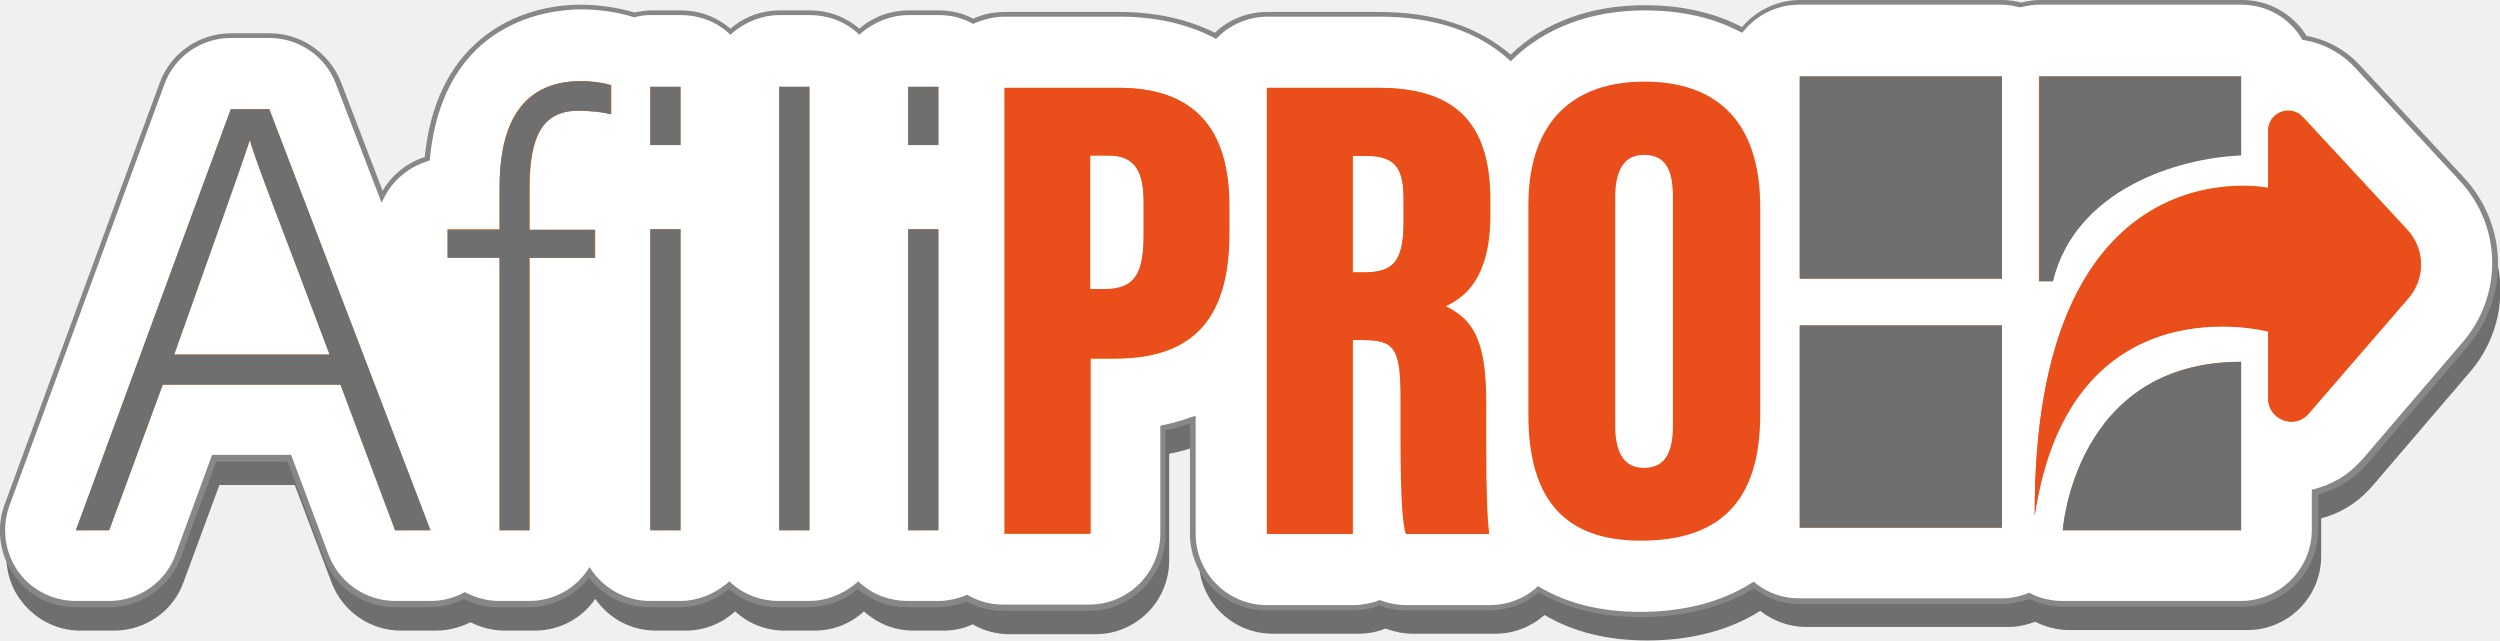
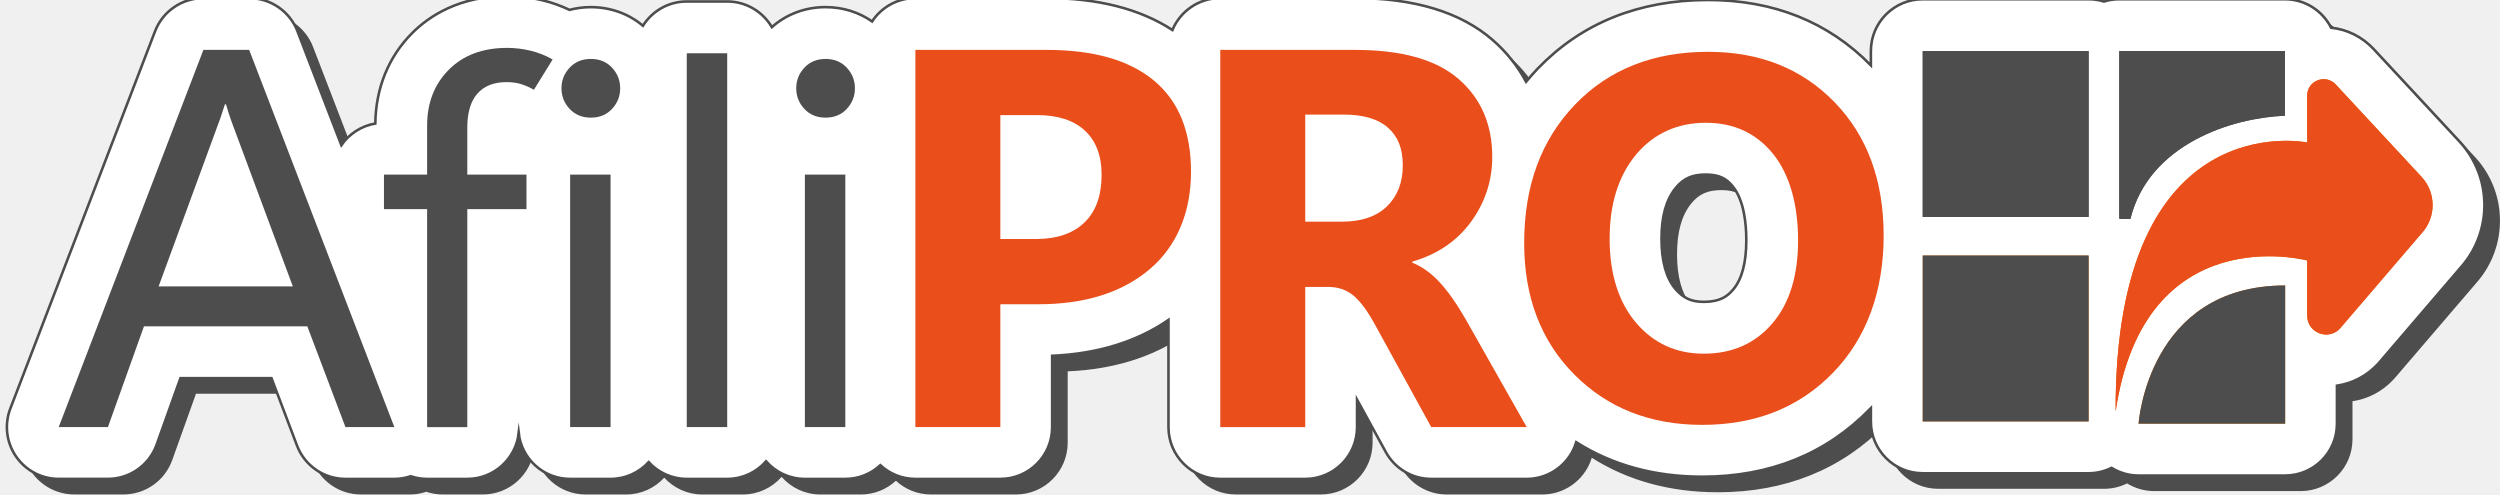
- <svg xmlns="http://www.w3.org/2000/svg" version="1.1" id="Camada_1" x="0px" y="0px" viewBox="0 0 480.9 123.2" style="enable-background:new 0 0 480.9 123.2;" xml:space="preserve">
-   <style type="text/css">
- 	.st0{fill:#706F6F;}
- 	.st1{fill:#FFFFFF;}
- 	.st2{fill:#878787;}
- 	.st3{fill:#ED6D05;}
- 	.st4{fill:#E94E1B;}
- </style>
-   <path class="st0" d="M474.5,39.5l-20.1-21.7c-2.7-2.9-6.3-4.8-10.2-5.5c-2.5-4.1-7-6.9-12.1-6.9h-38.9c-1.2,0-2.4,0.2-3.6,0.5  c-1.1-0.3-2.4-0.5-3.6-0.5h-38.9c-4.5,0-8.5,2.1-11.1,5.3c-5.3-2.8-11.6-4.3-18.8-4.3c-10.7,0-19.6,3.5-25.9,9.7  c-6-5.5-14.6-8.4-25.4-8.4h-21.4c-3.9,0-7.4,1.6-10,4.1c-5.2-2.7-11.4-4.1-18.5-4.1h-22c-2.2,0-4.3,0.5-6.1,1.4  c-2-1-4.2-1.6-6.6-1.6h-5.8c-3.7,0-7,1.4-9.5,3.7c-2.5-2.3-5.8-3.7-9.5-3.7h-5.8c-3.7,0-7,1.4-9.5,3.7c-2.5-2.3-5.8-3.7-9.5-3.7  h-5.8c-1.1,0-2.2,0.1-3.2,0.4c-3.4-1.1-7.6-1.5-10.1-1.5c-13.4,0-27.6,7.8-29.7,29.2c-3.8,1.1-6.9,3.8-8.7,7.3l-8.4-21.9  c-2.1-5.5-7.4-9.1-13.2-9.1h-7.4c-5.9,0-11.3,3.7-13.3,9.3l-29.8,81c-1.6,4.3-1,9.2,1.7,13c2.7,3.8,7,6.1,11.6,6.1H22  c5.9,0,11.3-3.7,13.3-9.3l6.9-18.7h14.5l7.1,18.8c2.1,5.5,7.4,9.2,13.3,9.2h6.8c2.3,0,4.6-0.6,6.6-1.6c2,1,4.2,1.6,6.6,1.6h5.8  c4.8,0,9.1-2.4,11.6-6.1c2.6,3.7,6.8,6.1,11.6,6.1h5.8c3.7,0,7-1.4,9.5-3.7c2.5,2.3,5.8,3.7,9.5,3.7h5.8c3.7,0,7-1.4,9.5-3.7  c2.5,2.3,5.8,3.7,9.5,3.7h5.8c2,0,3.9-0.4,5.6-1.2c2.1,1.2,4.5,1.9,7.1,1.9h16.5c7.8,0,14.2-6.3,14.2-14.2V87.3  c2-0.4,3.9-0.9,5.7-1.6v22c0,7.8,6.3,14.2,14.2,14.2h16.5c1.8,0,3.6-0.3,5.2-1c1.6,0.6,3.4,1,5.2,1h16c3.5,0,6.8-1.3,9.4-3.6  c5.4,3.2,12,4.9,19.7,4.9c8.6,0,16-2,21.8-5.7c2.4,1.9,5.5,3.1,8.8,3.1h38.9c1.9,0,3.6-0.4,5.2-1c2,1,4.2,1.6,6.5,1.6h34.3  c7.8,0,14.2-6.3,14.2-14.2v-7.3c3.5-0.9,6.7-2.8,9.2-5.5c0.1-0.1,0.2-0.2,0.3-0.3l19-22.2C483.1,62.4,483,48.7,474.5,39.5z" />
+ <svg xmlns="http://www.w3.org/2000/svg" id="Layer_1" version="1.1" viewBox="0 0 965 191">
+   <defs>
+     <style>
+       .st0 {
+         fill: #e94e1b;
+       }
+ 
+       .st1 {
+         fill: #4d4d4d;
+       }
+ 
+       .st2 {
+         fill: #ed6d05;
+       }
+ 
+       .st3 {
+         fill: #fff;
+         stroke: #4d4d4d;
+         stroke-miterlimit: 10;
+       }
+     </style>
+   </defs>
+   <path class="st1" d="M964.84,81.85c-.71-7.88-4.07-15.42-9.47-21.23l-33.18-35.72c-4.39-4.69-10.13-7.54-16.38-8.21-3.3-6.51-10.04-10.99-17.84-10.99h-63.95c-2.06,0-4.04.31-5.91.89-1.87-.58-3.85-.89-5.91-.89h-64.04c-11.05,0-20,8.95-20,20v5.52c-16.39-16.73-37.53-25.22-62.87-25.22-26.72,0-48.85,8.92-65.78,26.53-1.56,1.63-3.03,3.31-4.45,5.03-3.22-6.02-7.51-11.44-12.87-16.11-12.34-10.74-30.23-16.19-53.19-16.19h-51.98c-8.32,0-15.45,5.09-18.47,12.32-12.55-8.17-28.84-12.32-48.56-12.32h-50.66c-6.99,0-13.13,3.59-16.7,9.01-5.15-3.59-11.34-5.52-17.96-5.52-7.85,0-15.11,2.72-20.73,7.72-3.47-5.92-9.89-9.9-17.24-9.9h-15.61c-7.13,0-13.38,3.75-16.92,9.37-5.53-4.65-12.54-7.18-20.11-7.18-2.84,0-5.6.36-8.23,1.05-3.29-1.57-6.76-2.81-10.34-3.68-4.54-1.1-9.15-1.65-13.69-1.65-18.6,0-30.24,7.79-36.74,14.32-9.11,9.16-14.01,21.21-14.19,34.88-5.43.91-10.1,4.02-13.11,8.36l-16.92-43.95c-2.97-7.72-10.39-12.82-18.67-12.82h-17.67c-8.28,0-15.71,5.1-18.67,12.84L9.99,163.7c-2.36,6.15-1.54,13.07,2.19,18.49,3.73,5.43,9.9,8.67,16.48,8.67h18.99c8.45,0,15.99-5.31,18.83-13.26l9.17-25.62h35.15l9.83,25.97c2.94,7.78,10.39,12.92,18.7,12.92h18.88c2.18,0,4.31-.36,6.33-1.04,1.99.66,4.11,1.04,6.32,1.04h15.51c10.24,0,18.67-7.7,19.85-17.62,1.18,9.92,9.61,17.62,19.85,17.62h15.61c5.82,0,11.05-2.5,14.71-6.48,3.66,3.97,8.88,6.48,14.71,6.48h15.61c5.98,0,11.33-2.64,14.99-6.79,3.66,4.16,9.01,6.79,14.99,6.79h15.61c5.22,0,9.96-2.02,13.52-5.3,3.56,3.28,8.3,5.3,13.52,5.3h32.79c11.05,0,20-8.95,20-20v-27.53c17.57-.77,32.62-5.41,44.9-13.84v41.37c0,11.05,8.95,20,20,20h32.79c11.05,0,20-8.95,20-20v-10.6l11.1,20.22c3.51,6.4,10.23,10.38,17.53,10.38h36.85c7.12,0,13.69-3.78,17.28-9.93.79-1.36,1.4-2.78,1.84-4.25,13.93,8.83,30.21,13.32,48.64,13.32,26.09,0,47.88-8.8,64.77-26.15.11-.12.22-.24.33-.35v5.17c0,11.05,8.95,20,20,20h64.04c3.18,0,6.18-.76,8.85-2.08,3.11,1.9,6.71,2.96,10.42,2.96h56.59c11.05,0,20-8.95,20-20v-14.68c6.06-.9,11.59-3.81,15.86-8.42.18-.19.35-.38.52-.58l31.37-36.6c6.67-7.46,9.96-17.42,9.02-27.4ZM652.92,78.44c2.98-3.59,6.31-5.06,11.51-5.06,5.56,0,8.18,1.82,10.41,4.56,4.32,5.32,5.23,14.24,5.23,20.79,0,8.73-1.73,15.17-5.15,19.13-2.09,2.42-4.89,4.66-11.26,4.66-4.76,0-7.92-1.43-10.91-4.93-3.59-4.2-5.41-10.74-5.41-19.45s1.83-15.18,5.59-19.71Z" />
+   <path class="st3" d="M958.84,75.85c-.71-7.88-4.07-15.42-9.47-21.23l-33.18-35.72c-4.39-4.69-10.13-7.54-16.38-8.21-3.3-6.51-10.04-10.99-17.84-10.99h-63.95c-2.06,0-4.04.31-5.91.89-1.87-.58-3.85-.89-5.91-.89h-64.04c-11.05,0-20,8.95-20,20v5.52c-16.39-16.73-37.53-25.22-62.87-25.22-26.72,0-48.85,8.92-65.78,26.53-1.56,1.63-3.03,3.31-4.45,5.03-3.22-6.02-7.51-11.44-12.87-16.11-12.34-10.74-30.23-16.19-53.19-16.19h-51.98c-8.32,0-15.45,5.09-18.47,12.32-12.55-8.17-28.84-12.32-48.56-12.32h-50.66c-6.99,0-13.13,3.59-16.7,9.01-5.15-3.59-11.34-5.52-17.96-5.52-7.85,0-15.11,2.72-20.73,7.72-3.47-5.92-9.89-9.9-17.24-9.9h-15.61c-7.13,0-13.38,3.75-16.92,9.37-5.53-4.65-12.54-7.18-20.11-7.18-2.84,0-5.6.36-8.23,1.05-3.29-1.57-6.76-2.81-10.34-3.68-4.54-1.1-9.15-1.65-13.69-1.65-18.6,0-30.24,7.79-36.74,14.32-9.11,9.16-14.01,21.21-14.19,34.88-5.43.91-10.1,4.02-13.11,8.36l-16.92-43.95c-2.97-7.72-10.39-12.82-18.67-12.82h-17.67c-8.28,0-15.71,5.1-18.67,12.84L3.99,157.7c-2.36,6.15-1.54,13.07,2.19,18.49,3.73,5.43,9.9,8.67,16.48,8.67h18.99c8.45,0,15.99-5.31,18.83-13.26l9.17-25.62h35.15l9.83,25.97c2.94,7.78,10.39,12.92,18.7,12.92h18.88c2.18,0,4.31-.36,6.33-1.04,1.99.66,4.11,1.04,6.32,1.04h15.51c10.24,0,18.67-7.7,19.85-17.62,1.18,9.92,9.61,17.62,19.85,17.62h15.61c5.82,0,11.05-2.5,14.71-6.48,3.66,3.97,8.88,6.48,14.71,6.48h15.61c5.98,0,11.33-2.64,14.99-6.79,3.66,4.16,9.01,6.79,14.99,6.79h15.61c5.22,0,9.96-2.02,13.52-5.3,3.56,3.28,8.3,5.3,13.52,5.3h32.79c11.05,0,20-8.95,20-20v-27.53c17.57-.77,32.62-5.41,44.9-13.84v41.37c0,11.05,8.95,20,20,20h32.79c11.05,0,20-8.95,20-20v-10.6l11.1,20.22c3.51,6.4,10.23,10.38,17.53,10.38h36.85c7.12,0,13.69-3.78,17.28-9.93.79-1.36,1.4-2.78,1.84-4.25,13.93,8.83,30.21,13.32,48.64,13.32,26.09,0,47.88-8.8,64.77-26.15.11-.12.22-.24.33-.35v5.17c0,11.05,8.95,20,20,20h64.04c3.18,0,6.18-.76,8.85-2.08,3.11,1.9,6.71,2.96,10.42,2.96h56.59c11.05,0,20-8.95,20-20v-14.68c6.06-.9,11.59-3.81,15.86-8.42.18-.19.35-.38.52-.58l31.37-36.6c6.67-7.46,9.96-17.42,9.02-27.4ZM646.92,72.44c2.98-3.59,6.31-5.06,11.51-5.06,5.56,0,8.18,1.82,10.41,4.56,4.32,5.32,5.23,14.24,5.23,20.79,0,8.73-1.73,15.17-5.15,19.13-2.09,2.42-4.89,4.66-11.26,4.66-4.76,0-7.92-1.43-10.91-4.93-3.59-4.2-5.41-10.74-5.41-19.45s1.83-15.18,5.59-19.71Z" />
  <g>
-     <path class="st1" d="M473.5,34.5l-20.1-21.7c-2.7-2.9-6.3-4.8-10.2-5.5c-2.5-4.1-7-6.9-12.1-6.9h-38.9c-1.2,0-2.4,0.2-3.6,0.5   c-1.1-0.3-2.4-0.5-3.6-0.5h-38.9c-4.5,0-8.5,2.1-11.1,5.3c-5.3-2.8-11.6-4.3-18.8-4.3c-10.7,0-19.6,3.5-25.9,9.7   c-6-5.5-14.6-8.4-25.4-8.4h-21.4c-3.9,0-7.4,1.6-10,4.1c-5.2-2.7-11.4-4.1-18.5-4.1h-22c-2.2,0-4.3,0.5-6.1,1.4   c-2-1-4.2-1.6-6.6-1.6h-5.8c-3.7,0-7,1.4-9.5,3.7c-2.5-2.3-5.8-3.7-9.5-3.7h-5.8c-3.7,0-7,1.4-9.5,3.7c-2.5-2.3-5.8-3.7-9.5-3.7   h-5.8c-1.1,0-2.2,0.1-3.2,0.4c-3.4-1.1-7.6-1.5-10.1-1.5c-13.4,0-27.6,7.8-29.7,29.2c-3.8,1.1-6.9,3.8-8.7,7.3l-8.4-21.9   c-2.1-5.5-7.4-9.1-13.2-9.1h-7.4c-5.9,0-11.3,3.7-13.3,9.3l-29.8,81c-1.6,4.3-1,9.2,1.7,13c2.7,3.8,7,6.1,11.6,6.1H21   c5.9,0,11.3-3.7,13.3-9.3l6.9-18.7h14.5l7.1,18.8c2.1,5.5,7.4,9.2,13.3,9.2h6.8c2.3,0,4.6-0.6,6.6-1.6c2,1,4.2,1.6,6.6,1.6h5.8   c4.8,0,9.1-2.4,11.6-6.1c2.6,3.7,6.8,6.1,11.6,6.1h5.8c3.7,0,7-1.4,9.5-3.7c2.5,2.3,5.8,3.7,9.5,3.7h5.8c3.7,0,7-1.4,9.5-3.7   c2.5,2.3,5.8,3.7,9.5,3.7h5.8c2,0,3.9-0.4,5.6-1.2c2.1,1.2,4.5,1.9,7.1,1.9h16.5c7.8,0,14.2-6.3,14.2-14.2V82.3   c2-0.4,3.9-0.9,5.7-1.6v22c0,7.8,6.3,14.2,14.2,14.2h16.5c1.8,0,3.6-0.3,5.2-1c1.6,0.6,3.4,1,5.2,1h16c3.5,0,6.8-1.3,9.4-3.6   c5.4,3.2,12,4.9,19.7,4.9c8.6,0,16-2,21.8-5.7c2.4,1.9,5.5,3.1,8.8,3.1h38.9c1.9,0,3.6-0.4,5.2-1c2,1,4.2,1.6,6.5,1.6h34.3   c7.8,0,14.2-6.3,14.2-14.2v-7.3c3.5-0.9,6.7-2.8,9.2-5.5c0.1-0.1,0.2-0.2,0.3-0.3l19-22.2C482.1,57.4,482,43.7,473.5,34.5z" />
-     <path class="st2" d="M315.6,118.7c-7.6,0-14.2-1.6-19.6-4.8c-2.7,2.3-6,3.5-9.5,3.5h-16c-1.8,0-3.5-0.3-5.2-0.9   c-1.6,0.6-3.4,0.9-5.2,0.9h-16.5c-8.1,0-14.7-6.6-14.7-14.7V81.5c-1.5,0.5-3.1,0.9-4.7,1.3v20c0,8.1-6.6,14.7-14.7,14.7h-16.5   c-2.5,0-4.9-0.6-7.1-1.8c-1.8,0.7-3.7,1.1-5.6,1.1h-5.8c-3.5,0-6.8-1.2-9.5-3.5c-2.7,2.3-6,3.5-9.5,3.5h-5.8   c-3.5,0-6.8-1.2-9.5-3.5c-2.7,2.3-6,3.5-9.5,3.5h-5.8c-4.6,0-8.9-2.1-11.6-5.7c-2.8,3.6-7.1,5.7-11.6,5.7h-5.8   c-2.3,0-4.6-0.5-6.6-1.6c-2,1-4.3,1.6-6.6,1.6H76c-6.1,0-11.6-3.8-13.7-9.5l-7-18.5H41.6l-6.8,18.4c-2.1,5.7-7.6,9.6-13.8,9.6h-6.4   c-4.8,0-9.3-2.3-12-6.3c-2.7-3.9-3.4-9-1.7-13.5l29.8-81c2.1-5.8,7.6-9.6,13.8-9.6h7.4c6,0,11.5,3.8,13.7,9.4l8,20.9   c1.8-3.1,4.7-5.4,8.1-6.5c1-9.9,4.6-17.5,10.7-22.6c5.1-4.3,12-6.7,19.4-6.7c2.5,0,6.7,0.4,10.2,1.5c1.1-0.2,2.1-0.4,3.2-0.4h5.8   c3.5,0,6.8,1.2,9.5,3.5c2.7-2.3,6-3.5,9.5-3.5h5.8c3.5,0,6.8,1.2,9.5,3.5c2.7-2.3,6-3.5,9.5-3.5h5.8c2.3,0,4.6,0.5,6.6,1.6   c1.9-0.9,4-1.3,6.1-1.3h22c7,0,13.2,1.4,18.4,4c2.7-2.6,6.3-4,10.1-4h21.4c10.6,0,19.1,2.8,25.4,8.2C297,4.3,305.9,1,316.4,1   c7,0,13.3,1.4,18.7,4.2c2.8-3.3,6.9-5.2,11.2-5.2h38.9c1.2,0,2.4,0.2,3.6,0.5c1.2-0.3,2.4-0.5,3.6-0.5h38.9c5.1,0,9.7,2.6,12.4,6.9   c3.9,0.7,7.5,2.7,10.2,5.6l20.1,21.7c8.6,9.3,8.7,23.4,0.3,32.9l-19,22.2c-0.1,0.1-0.2,0.2-0.3,0.3c-2.4,2.7-5.6,4.6-9.1,5.5v6.9   c0,8.1-6.6,14.7-14.7,14.7h-34.3c-2.2,0-4.5-0.5-6.5-1.5c-1.7,0.6-3.4,1-5.2,1h-38.9c-3.2,0-6.3-1-8.9-3   C331.4,116.8,324.1,118.7,315.6,118.7z M295.8,112.7l0.3,0.2c5.4,3.2,11.9,4.8,19.4,4.8c8.4,0,15.7-1.9,21.5-5.6l0.3-0.2l0.3,0.2   c2.4,2,5.4,3,8.5,3h38.9c1.7,0,3.4-0.3,5.1-1l0.2-0.1l0.2,0.1c1.9,1,4.1,1.5,6.2,1.5h34.3c7.5,0,13.7-6.1,13.7-13.7v-7.7l0.4-0.1   c3.5-0.9,6.6-2.7,9-5.4c0.1-0.1,0.2-0.2,0.3-0.3l19-22.2c8.1-9.1,8-22.6-0.3-31.5l-20.1-21.7c-2.6-2.8-6.1-4.7-9.9-5.3l-0.2,0   l-0.1-0.2c-2.5-4.2-6.9-6.6-11.7-6.6h-38.9c-1.1,0-2.3,0.2-3.5,0.5l-0.1,0l-0.1,0c-1.2-0.3-2.3-0.5-3.5-0.5h-38.9   c-4.2,0-8.1,1.9-10.7,5.1l-0.3,0.3l-0.4-0.2C329.6,3.4,323.4,2,316.4,2c-10.3,0-19.2,3.3-25.5,9.5l-0.3,0.3l-0.3-0.3   c-6.1-5.5-14.5-8.3-25-8.3h-21.4c-3.6,0-7.1,1.4-9.7,4l-0.3,0.3l-0.3-0.2c-5.2-2.7-11.3-4.1-18.3-4.1h-22c-2,0-4,0.5-5.9,1.3   l-0.2,0.1l-0.2-0.1c-2-1.1-4.1-1.6-6.4-1.6h-5.8c-3.4,0-6.6,1.3-9.2,3.5l-0.3,0.3l-0.3-0.3c-2.5-2.3-5.8-3.5-9.2-3.5h-5.8   c-3.4,0-6.6,1.3-9.2,3.5l-0.3,0.3l-0.3-0.3c-2.5-2.3-5.8-3.5-9.2-3.5h-5.8c-1,0-2,0.1-3.1,0.4l-0.1,0l-0.1,0   c-3.3-1.1-7.5-1.5-10-1.5c-6.2,0-26.6,2.1-29.2,28.7l0,0.3L82.3,31c-3.6,1.1-6.7,3.6-8.4,7l-0.5,1l-8.8-22.9   c-2-5.3-7.1-8.8-12.8-8.8h-7.4c-5.7,0-10.9,3.6-12.8,9l-29.8,81c-1.5,4.2-0.9,8.9,1.6,12.5s6.7,5.8,11.2,5.8H21   c5.7,0,10.9-3.6,12.8-9l7-19.1H56l7.2,19.2c2,5.3,7.1,8.9,12.8,8.9h6.8c2.2,0,4.4-0.5,6.4-1.6l0.2-0.1l0.2,0.1c2,1,4.1,1.6,6.4,1.6   h5.8c4.5,0,8.7-2.2,11.2-5.9l0.4-0.6l0.4,0.6c2.6,3.7,6.8,5.9,11.2,5.9h5.8c3.4,0,6.6-1.3,9.2-3.5l0.3-0.3l0.3,0.3   c2.5,2.3,5.8,3.5,9.2,3.5h5.8c3.4,0,6.6-1.3,9.2-3.5l0.3-0.3l0.3,0.3c2.5,2.3,5.8,3.5,9.2,3.5h5.8c1.9,0,3.7-0.4,5.4-1.1l0.2-0.1   l0.2,0.1c2.1,1.2,4.4,1.8,6.8,1.8h16.5c7.5,0,13.7-6.1,13.7-13.7V81.9l0.4-0.1c1.9-0.4,3.8-0.9,5.6-1.6L230,80v22.7   c0,7.5,6.1,13.7,13.7,13.7h16.5c1.7,0,3.4-0.3,5-0.9l0.2-0.1l0.2,0.1c1.6,0.6,3.3,0.9,5,0.9h16c3.3,0,6.6-1.2,9.1-3.5L295.8,112.7z   " />
-   </g>
-   <path class="st3" d="M463.1,44.2L443,22.5c-2.4-2.6-6.7-0.9-6.7,2.6v11c0,0-45.1-9.3-44.9,63c6.7-45.6,44.9-35.4,44.9-35.4v12.9  c0,4,5,6,7.7,3l19.1-22.3C466.6,53.6,466.5,47.9,463.1,44.2z" />
-   <path class="st3" d="M396.8,102h34.3V69.6C399,69.6,396.8,102,396.8,102z" />
-   <rect x="346.2" y="14.7" class="st3" width="38.9" height="38.9" />
-   <path class="st3" d="M394.9,54c4.3-17.6,23.9-23.7,36.2-24.2V14.7h-38.9v38.9l0,0.5H394.9z" />
-   <rect x="346.2" y="62.6" class="st3" width="38.9" height="38.9" />
-   <path class="st3" d="M44.4,21l-29.8,81H21l10.3-28h34.2L76,102h6.8l-31-81H44.4z M33.5,68.2C40.8,47.6,46,33.2,48,27.1h0.1  c1.6,5.4,6.3,17,15.3,41.1H33.5z" />
-   <path class="st3" d="M96.1,35.9v8.2h-10v5.4h10V102h5.8V49.6h12.6v-5.4h-12.6v-8c0-10.1,2.5-14.9,9.4-14.9c1.7,0,4.5,0.2,6.3,0.7  v-5.6c-1.4-0.5-3.9-0.8-5.7-0.8C98.8,15.5,96.1,26.2,96.1,35.9z" />
-   <rect x="125.1" y="44.1" class="st3" width="5.8" height="57.9" />
-   <rect x="125.1" y="16.7" class="st3" width="5.8" height="11.2" />
-   <rect x="149.9" y="16.7" class="st3" width="5.8" height="85.3" />
-   <rect x="174.7" y="16.7" class="st3" width="5.8" height="11.2" />
-   <rect x="174.7" y="44.1" class="st3" width="5.8" height="57.9" />
-   <path class="st3" d="M215.2,16.9h-22v85.8h16.5V69h4.8c16.3,0,21.9-9.1,21.9-24.1v-5.2C236.5,24.5,229.4,16.9,215.2,16.9z M220,45  c0,7.1-1.3,10.7-7.6,10.7h-2.7V29.9h3.5c5.5,0,6.8,3.6,6.8,9.1V45z" />
-   <path class="st3" d="M265.1,16.9h-21.4v85.8h16.5V65.4h1.9c6.3,0,7.4,1.6,7.4,11.3c0,11-0.1,22.1,1,26h16c-0.7-4.5-0.6-17-0.6-25.3  c0-12-2.5-15.9-7.8-18.5c3.7-1.7,8.6-5.4,8.6-17.6v-3.1C286.6,23.3,279.5,16.9,265.1,16.9z M270,42.7c0,8-2.2,9.7-7.8,9.7h-2V29.9  h2.6c6.1,0,7.2,2.9,7.2,8.6V42.7z" />
-   <path class="st4" d="M436.3,76.7V63.8c0,0-38.1-10.2-44.9,35.4c-0.3-72.3,44.9-63,44.9-63v-11c0-3.5,4.3-5.2,6.7-2.6l20.1,21.7  c3.4,3.7,3.5,9.4,0.1,13.2L444,79.7C441.3,82.7,436.3,80.7,436.3,76.7z" />
-   <path class="st0" d="M396.8,102c0,0,2.2-32.4,34.3-32.4V102H396.8z" />
-   <rect x="346.2" y="14.7" class="st0" width="38.9" height="38.9" />
-   <path class="st0" d="M392.3,14.7v38.9l0,0.5h2.6c4.3-17.6,23.9-23.7,36.2-24.2V14.7H392.3z" />
-   <rect x="346.2" y="62.6" class="st0" width="38.9" height="38.9" />
-   <path class="st0" d="M31.3,74L21,102h-6.4l29.8-81h7.4l31,81H76L65.5,74H31.3z M63.4,68.2c-9-24.1-13.7-35.7-15.3-41.1H48  c-2,6.1-7.2,20.5-14.5,41.1H63.4z" />
-   <path class="st0" d="M96.1,102V49.6h-10v-5.4h10v-8.2c0-9.7,2.8-20.4,15.7-20.4c1.7,0,4.3,0.3,5.7,0.8v5.6c-1.7-0.5-4.5-0.7-6.3-0.7  c-6.8,0-9.4,4.9-9.4,14.9v8h12.6v5.4h-12.6V102H96.1z" />
-   <path class="st0" d="M125.1,16.7h5.8v11.2h-5.8V16.7z M125.1,44.1h5.8V102h-5.8V44.1z" />
-   <path class="st0" d="M149.9,102V16.7h5.8V102H149.9z" />
-   <path class="st0" d="M174.7,16.7h5.8v11.2h-5.8V16.7z M174.7,44.1h5.8V102h-5.8V44.1z" />
-   <g>
-     <path class="st4" d="M193.2,16.9h22c14.2,0,21.3,7.5,21.3,22.7v5.2c0,15-5.7,24.1-21.9,24.1h-4.8v33.7h-16.5V16.9z M209.7,55.6h2.7   c6.3,0,7.6-3.5,7.6-10.7v-5.9c0-5.5-1.3-9.1-6.8-9.1h-3.5V55.6z" />
-     <path class="st4" d="M260.2,65.4v37.3h-16.5V16.9h21.4c14.4,0,21.5,6.3,21.5,21.3v3.1c0,12.2-4.9,15.9-8.6,17.6   c5.3,2.6,7.8,6.5,7.8,18.5c0,8.3-0.1,20.8,0.6,25.3h-16c-1.1-3.9-1-15-1-26c0-9.7-1.1-11.3-7.4-11.3H260.2z M260.2,52.4h2   c5.5,0,7.8-1.7,7.8-9.7v-4.1c0-5.8-1.2-8.6-7.2-8.6h-2.6V52.4z" />
-     <path class="st4" d="M338.6,39.9v39.8c0,17-8,24.3-23,24.3c-14.2,0-21.6-7.5-21.6-24.2V39.5c0-16.6,9.1-23.8,22.3-23.8   C329.7,15.7,338.6,22.8,338.6,39.9z M310.7,38v43.9c0,5.3,1.8,8.1,5.5,8.1c3.8,0,5.6-2.5,5.6-8.1V37.9c0-5.4-1.5-8.1-5.6-8.1   C312.7,29.8,310.7,32.3,310.7,38z" />
+     <path class="st1" d="M22.66,164.86L78.51,19.26h17.67l56.04,145.59h-18.88l-14.72-38.89h-63.05l-13.91,38.89h-18.99ZM61.25,110.54h51.78l-23.56-63.35c-.47-1.29-.85-2.37-1.12-3.25-.27-.88-.64-2.1-1.12-3.66h-.41c-.54,1.56-.95,2.79-1.22,3.71-.27.91-.64,1.98-1.12,3.2l-23.25,63.35Z" />
+     <path class="st1" d="M206.08,34.65c-1.4-.82-2.94-1.52-4.62-2.09-1.68-.57-3.66-.86-5.95-.86-4.89,0-8.63,1.48-11.23,4.43-2.6,2.95-3.9,7.31-3.9,13.09v18.18h22.84v13.33h-22.84v84.14h-15.51v-84.14h-16.66v-13.33h16.66v-18.94c0-8.76,2.79-15.94,8.38-21.56,5.58-5.62,13.1-8.42,22.56-8.42,2.98,0,5.98.37,8.99,1.09,3.01.73,5.85,1.86,8.52,3.38l-7.23,11.71Z" />
+     <path class="st1" d="M228.06,45.41c-3.36,0-6.09-1.13-8.19-3.38-2.09-2.25-3.14-4.9-3.14-7.95s1.05-5.69,3.14-7.95c2.09-2.25,4.82-3.38,8.19-3.38s6.09,1.13,8.19,3.38c2.09,2.25,3.14,4.9,3.14,7.95s-1.05,5.7-3.14,7.95c-2.09,2.25-4.82,3.38-8.19,3.38ZM235.68,164.86h-15.61v-97.46h15.61v97.46Z" />
+     <path class="st1" d="M265.09,164.86V20.56h15.61v144.29h-15.61Z" />
+     <path class="st1" d="M318.67,45.41c-3.36,0-6.09-1.13-8.19-3.38-2.09-2.25-3.14-4.9-3.14-7.95s1.05-5.69,3.14-7.95c2.09-2.25,4.82-3.38,8.19-3.38s6.09,1.13,8.19,3.38c2.09,2.25,3.14,4.9,3.14,7.95s-1.05,5.7-3.14,7.95c-2.09,2.25-4.82,3.38-8.19,3.38ZM326.29,164.86h-15.61v-97.46h15.61v97.46Z" />
+     <path class="st0" d="M386.13,117.44v47.41h-32.79V19.26h50.66c18.14,0,31.96,3.96,41.47,11.88,9.51,7.92,14.26,19.63,14.26,35.13s-5.33,28.67-15.99,37.67c-10.66,9-24.96,13.5-42.9,13.5h-14.72ZM386.13,44.44v47.82h13.71c8.12,0,14.38-2.13,18.78-6.4,4.4-4.26,6.6-10.39,6.6-18.38,0-7.38-2.15-13.06-6.45-17.06-4.3-3.99-10.44-5.99-18.43-5.99h-14.21Z" />
+     <path class="st0" d="M589.31,164.86h-36.85l-21.63-39.39c-2.91-5.35-5.7-9.14-8.38-11.37-2.67-2.23-5.94-3.35-9.8-3.35h-8.83v54.12h-32.79V19.26h51.98c18.07,0,31.42,3.76,40.05,11.27s12.95,17.53,12.95,30.05c0,9.14-2.71,17.45-8.12,24.93-5.42,7.48-13,12.64-22.74,15.48v.41c3.72,1.49,7.21,3.98,10.46,7.46,3.25,3.49,6.67,8.34,10.25,14.57l23.45,41.42ZM503.82,44.24v41.32h14.21c7.51,0,13.3-1.98,17.36-5.94,4.06-3.96,6.09-9.22,6.09-15.79s-1.9-11.13-5.69-14.52c-3.79-3.38-9.51-5.08-17.16-5.08h-14.82Z" />
+     <path class="st0" d="M657.07,164c-20.07,0-36.54-6.49-49.42-19.47-12.88-12.98-19.32-29.89-19.32-50.73,0-22.01,6.54-39.81,19.61-53.41,13.08-13.59,30.2-20.39,51.37-20.39,20,0,36.3,6.51,48.89,19.52,12.59,13.01,18.89,30.17,18.89,51.46s-6.52,39.52-19.57,52.92c-13.04,13.4-29.86,20.1-50.44,20.1ZM657.65,136.52c10.94,0,19.74-3.87,26.41-11.6,6.67-7.74,10-18.46,10-32.19s-3.24-25.44-9.71-33.4c-6.47-7.96-15.12-11.94-25.93-11.94s-20.1,4.09-26.9,12.28c-6.8,8.19-10.2,19.02-10.2,32.48s3.4,24.47,10.2,32.43c6.8,7.96,15.5,11.94,26.12,11.94Z" />
+     <path class="st2" d="M934.72,68.23l-33.11-35.65c-3.94-4.2-11.04-1.49-11.04,4.29v18.13s-74.37-15.33-73.94,103.81c11.13-75.16,73.94-58.25,73.94-58.25v21.29c0,6.66,8.15,9.81,12.61,4.91l31.54-36.79c5.69-6.13,5.69-15.59,0-21.72Z" />
+     <path class="st2" d="M825.48,163.54h56.59v-53.35c-53,0-56.59,53.35-56.59,53.35Z" />
+     <rect class="st1" x="742.17" y="19.7" width="64.04" height="64.04" />
+     <path class="st1" d="M822.33,84.52c7.18-29,39.33-39.07,59.66-39.86v-24.97h-63.95v64.04l.09.79h4.2Z" />
+     <rect class="st2" x="742.17" y="98.63" width="64.04" height="64.04" />
+     <path class="st0" d="M890.57,121.84v-21.29s-62.81-16.91-73.94,58.25c-.44-119.14,73.94-103.81,73.94-103.81v-18.05c0-5.78,7.1-8.58,11.04-4.29l33.11,35.65c5.69,6.13,5.69,15.59.09,21.72l-31.54,36.79c-4.47,4.82-12.7,1.66-12.7-4.99Z" />
+     <path class="st1" d="M825.48,163.54s3.59-53.35,56.59-53.35v53.35h-56.59Z" />
+     <rect class="st1" x="742.17" y="19.7" width="64.04" height="64.04" />
+     <path class="st1" d="M818.03,19.7v64.04l.09.79h4.2c7.18-29,39.33-39.07,59.66-39.86v-24.97h-63.95Z" />
+     <rect class="st1" x="742.17" y="98.63" width="64.04" height="64.04" />
  </g>
</svg>
